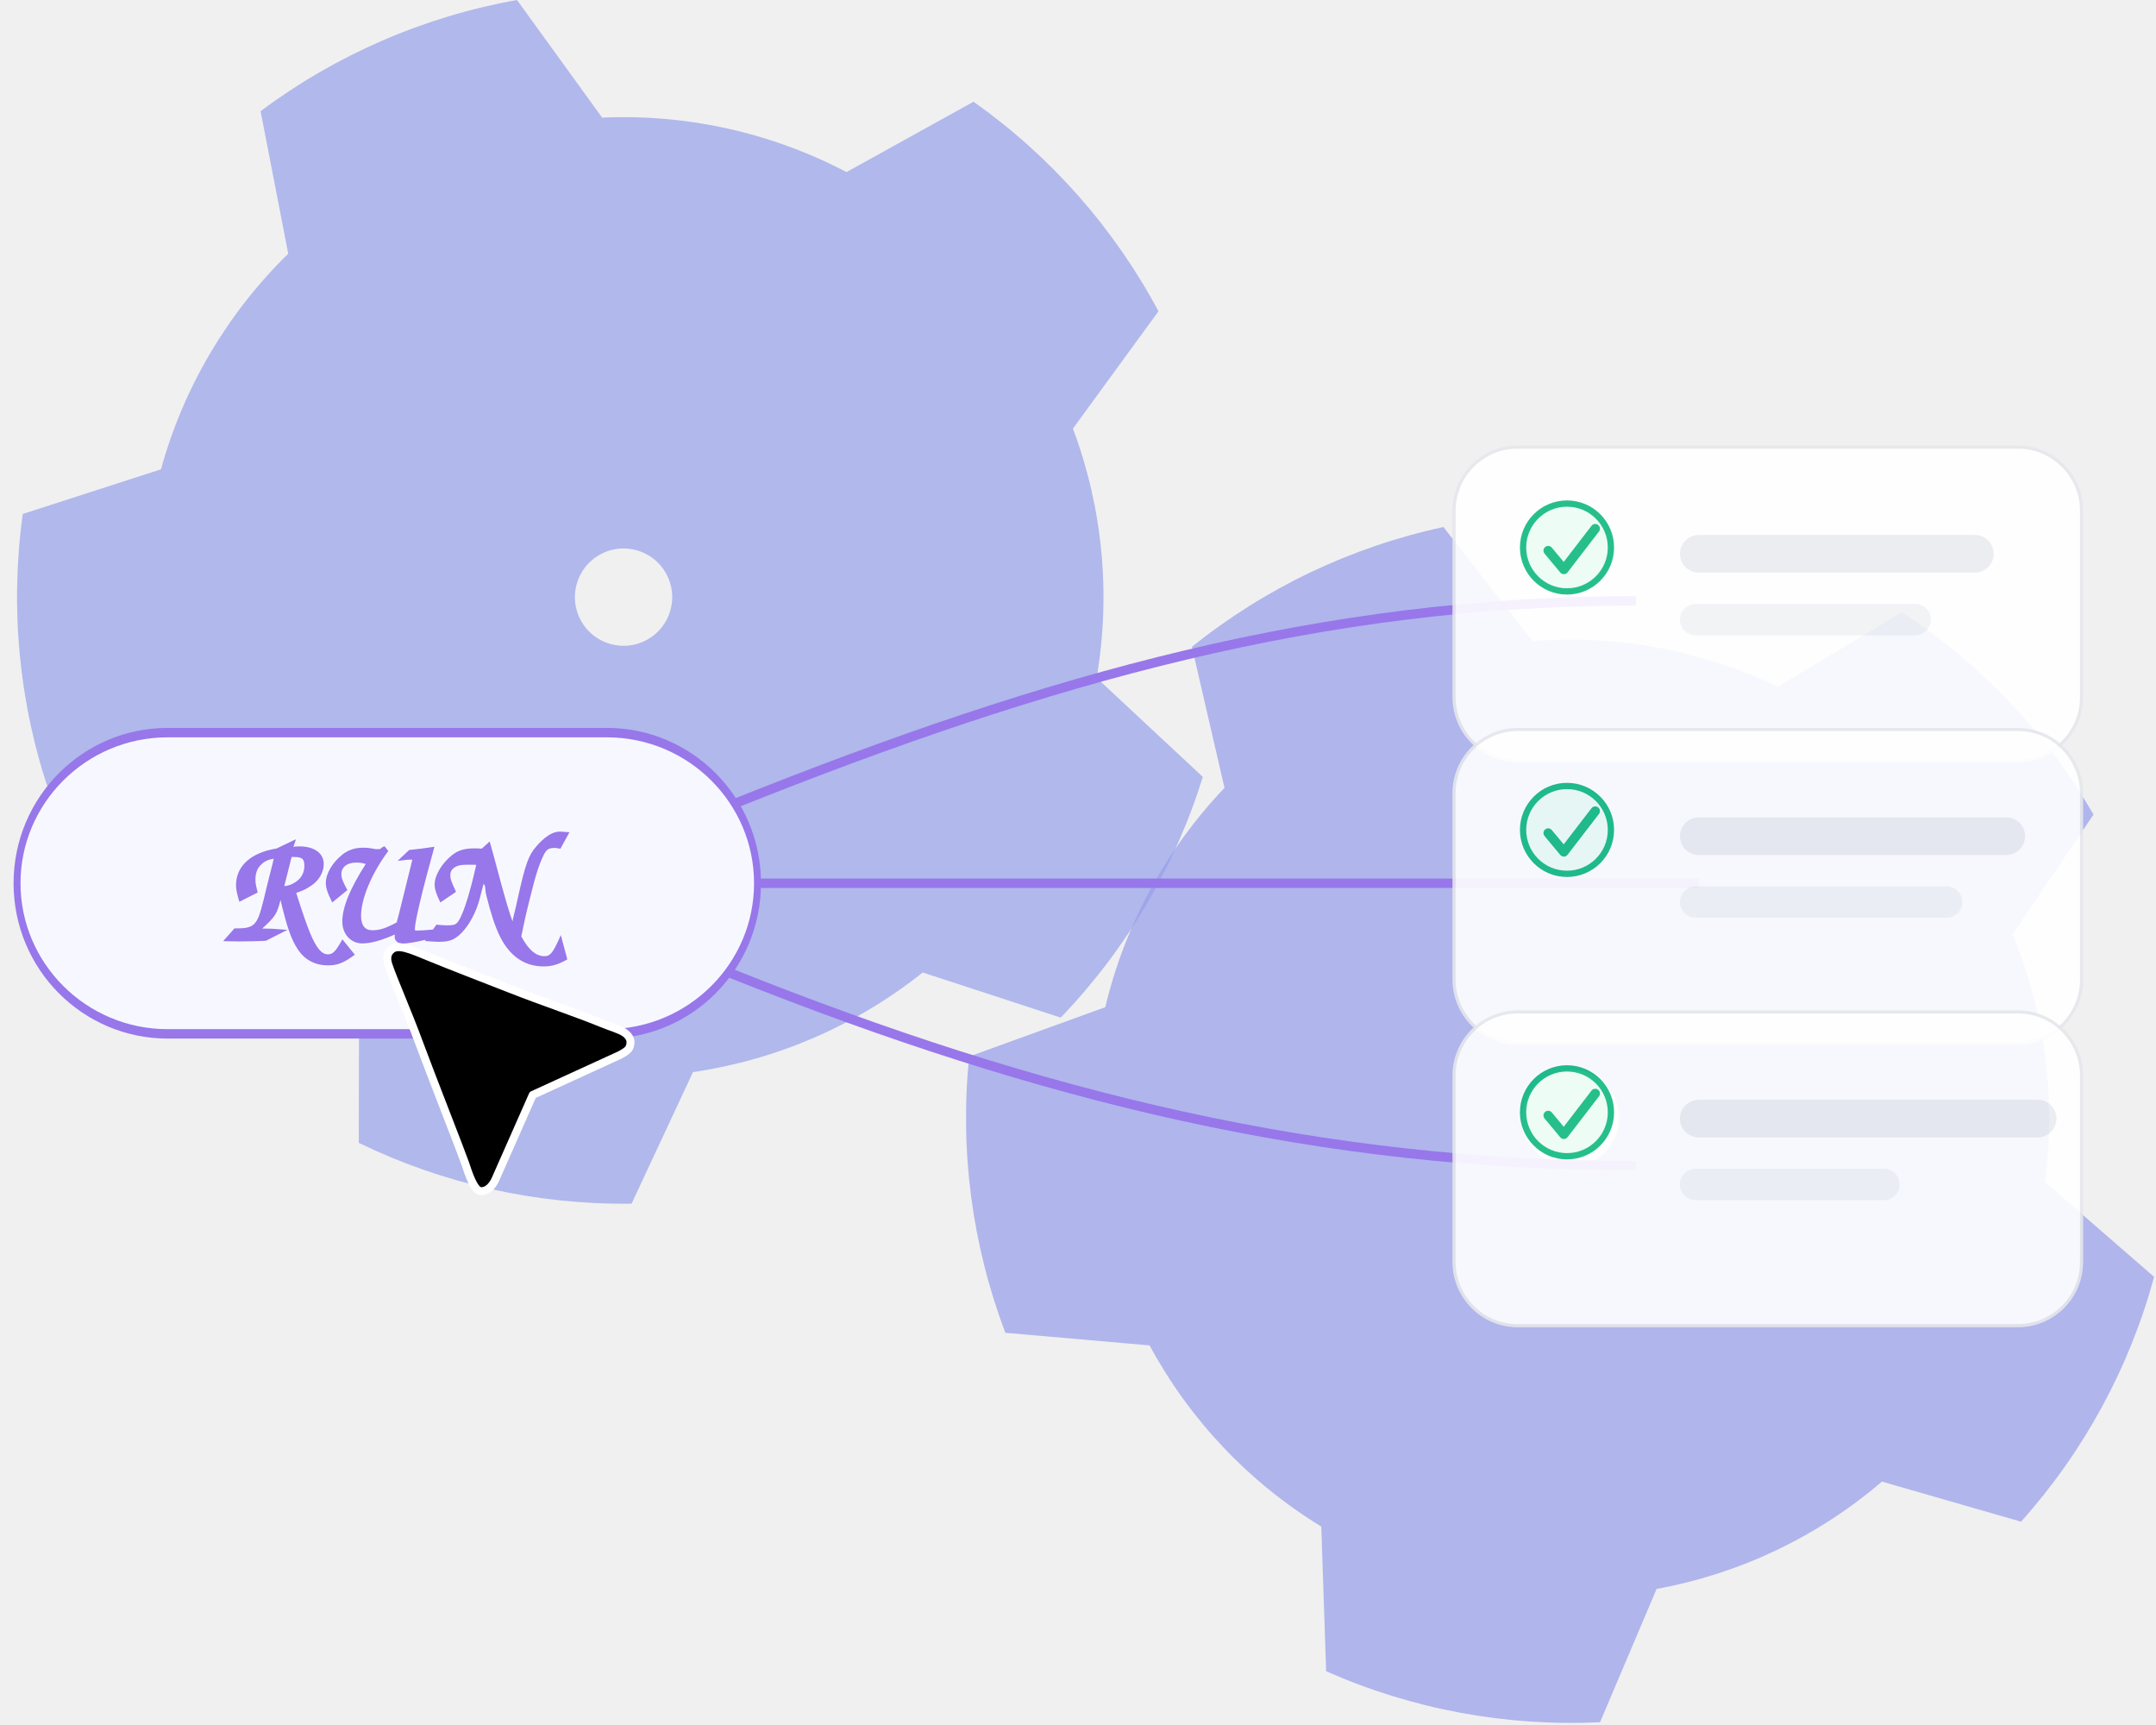
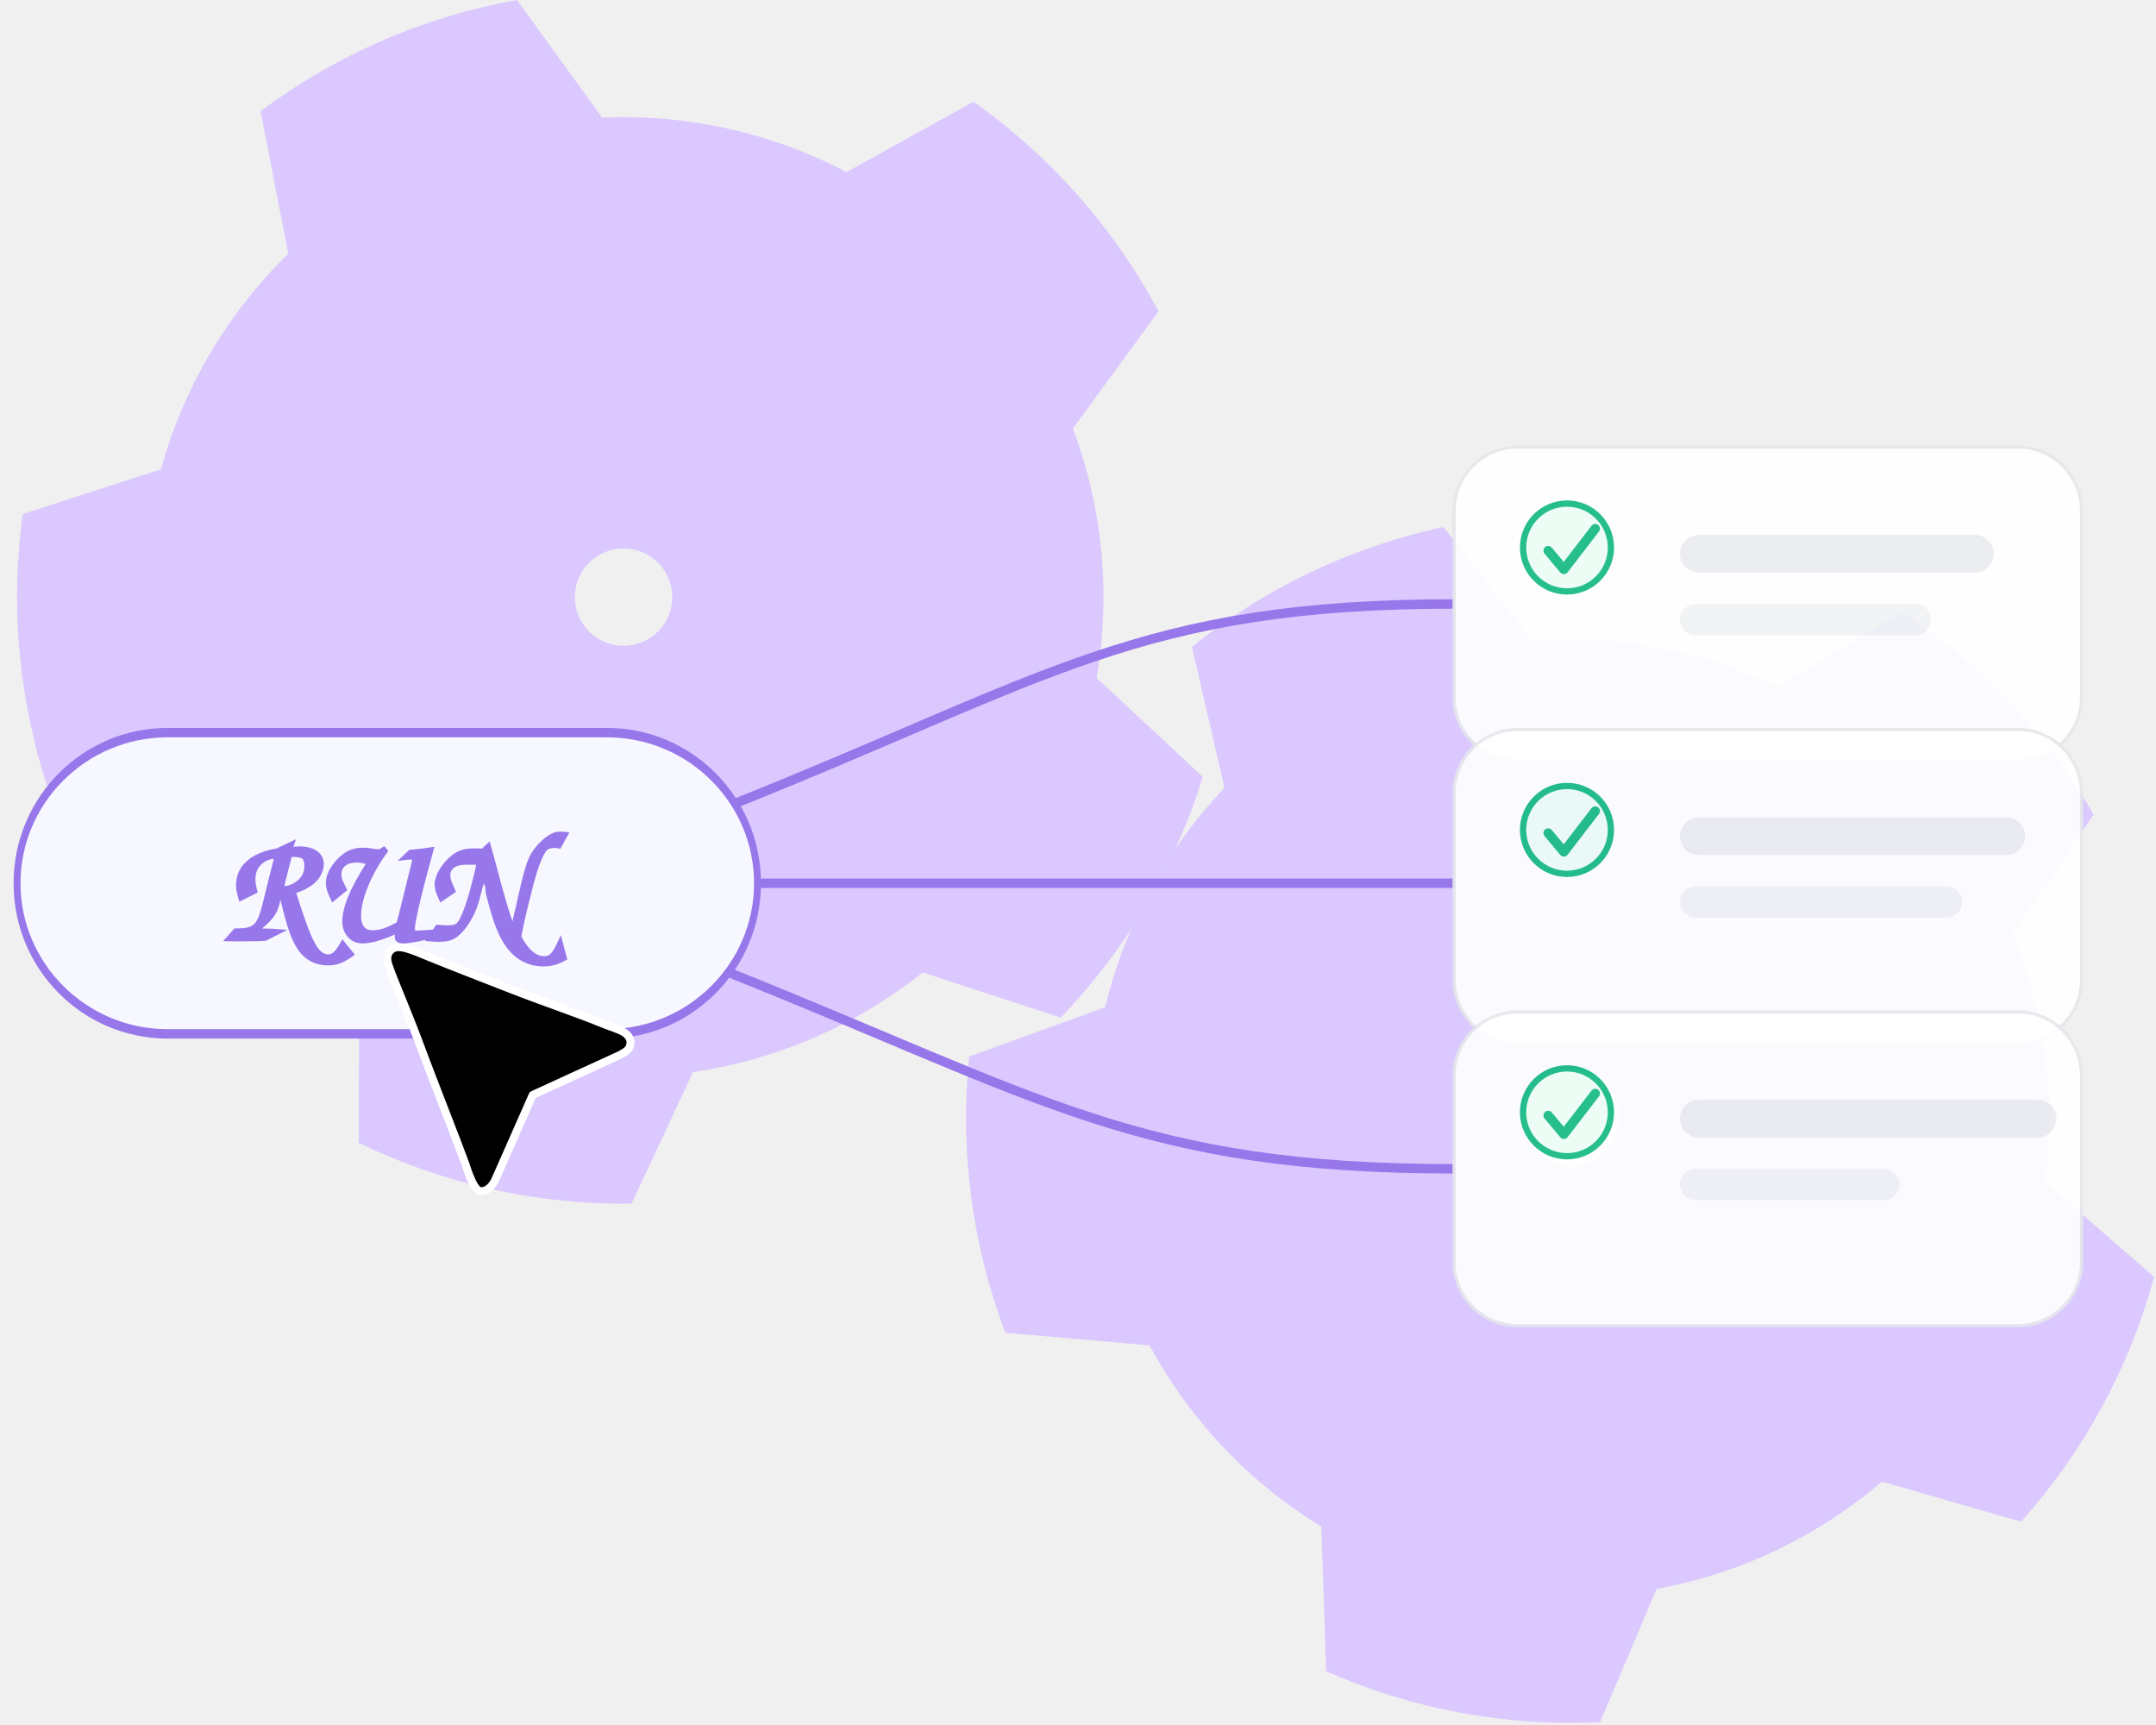
<svg xmlns="http://www.w3.org/2000/svg" width="100%" height="100%" viewBox="0 0 1084 867" version="1.1" xml:space="preserve" style="fill-rule:evenodd;clip-rule:evenodd;">
  <g transform="matrix(1,0,0,1,-12.428,-94.3917)">
    <g id="EasyToUse">
      <g transform="matrix(2.23823,-0.970342,0.970342,2.23823,-426.431,106.559)">
-         <path d="M264.799,109.363l6.455,29.22c16.354,6.238 30.759,16.704 41.746,30.33l29.785,-2.89c10.116,16.625 16.21,35.382 17.798,54.778l-25.795,15.169c-0.879,17.481 -6.382,34.416 -15.946,49.076l11.953,27.433c-12.685,14.759 -28.641,26.351 -46.597,33.855l-22.397,-19.845c-16.898,4.565 -34.704,4.565 -51.602,-0l-22.397,19.845c-17.956,-7.504 -33.912,-19.096 -46.597,-33.855l11.953,-27.433c-9.564,-14.66 -15.067,-31.595 -15.946,-49.076l-25.795,-15.169c1.588,-19.396 7.682,-38.153 17.798,-54.778l29.785,2.89c10.987,-13.626 25.392,-24.092 41.746,-30.33l6.455,-29.22c18.938,-4.484 38.66,-4.484 57.598,-0Zm-28.799,111.602c5.538,0 10.035,4.497 10.035,10.035c-0,5.538 -4.497,10.035 -10.035,10.035c-5.538,-0 -10.035,-4.497 -10.035,-10.035c0,-5.538 4.497,-10.035 10.035,-10.035Z" style="fill:rgb(151,162,234);fill-opacity:0.72;" />
+         <path d="M264.799,109.363l6.455,29.22c16.354,6.238 30.759,16.704 41.746,30.33l29.785,-2.89c10.116,16.625 16.21,35.382 17.798,54.778l-25.795,15.169c-0.879,17.481 -6.382,34.416 -15.946,49.076l11.953,27.433c-12.685,14.759 -28.641,26.351 -46.597,33.855l-22.397,-19.845c-16.898,4.565 -34.704,4.565 -51.602,-0l-22.397,19.845c-17.956,-7.504 -33.912,-19.096 -46.597,-33.855l11.953,-27.433c-9.564,-14.66 -15.067,-31.595 -15.946,-49.076l-25.795,-15.169c1.588,-19.396 7.682,-38.153 17.798,-54.778l29.785,2.89c10.987,-13.626 25.392,-24.092 41.746,-30.33l6.455,-29.22c18.938,-4.484 38.66,-4.484 57.598,-0Zm-28.799,111.602c5.538,0 10.035,4.497 10.035,10.035c-0,5.538 -4.497,10.035 -10.035,10.035c-5.538,-0 -10.035,-4.497 -10.035,-10.035c0,-5.538 4.497,-10.035 10.035,-10.035Z" style="fill:rgb(218,200,255);" />
      </g>
      <g transform="matrix(2.19571,-1.04569,1.04569,2.19571,42.3929,396.112)">
-         <path d="M264.799,109.363l6.455,29.22c16.354,6.238 30.759,16.704 41.746,30.33l29.785,-2.89c10.116,16.625 16.21,35.382 17.798,54.778l-25.795,15.169c-0.879,17.481 -6.382,34.416 -15.946,49.076l11.953,27.433c-12.685,14.759 -28.641,26.351 -46.597,33.855l-22.397,-19.845c-16.898,4.565 -34.704,4.565 -51.602,-0l-22.397,19.845c-17.956,-7.504 -33.912,-19.096 -46.597,-33.855l11.953,-27.433c-9.564,-14.66 -15.067,-31.595 -15.946,-49.076l-25.795,-15.169c1.588,-19.396 7.682,-38.153 17.798,-54.778l29.785,2.89c10.987,-13.626 25.392,-24.092 41.746,-30.33l6.455,-29.22c18.938,-4.484 38.66,-4.484 57.598,-0Zm-28.799,111.602c5.538,0 10.035,4.497 10.035,10.035c-0,5.538 -4.497,10.035 -10.035,10.035c-5.538,-0 -10.035,-4.497 -10.035,-10.035c0,-5.538 4.497,-10.035 10.035,-10.035Z" style="fill:rgb(151,159,234);fill-opacity:0.72;" />
+         <path d="M264.799,109.363l6.455,29.22c16.354,6.238 30.759,16.704 41.746,30.33l29.785,-2.89c10.116,16.625 16.21,35.382 17.798,54.778l-25.795,15.169c-0.879,17.481 -6.382,34.416 -15.946,49.076l11.953,27.433c-12.685,14.759 -28.641,26.351 -46.597,33.855l-22.397,-19.845c-16.898,4.565 -34.704,4.565 -51.602,-0l-22.397,19.845c-17.956,-7.504 -33.912,-19.096 -46.597,-33.855l11.953,-27.433c-9.564,-14.66 -15.067,-31.595 -15.946,-49.076l-25.795,-15.169c1.588,-19.396 7.682,-38.153 17.798,-54.778l29.785,2.89c10.987,-13.626 25.392,-24.092 41.746,-30.33l6.455,-29.22c18.938,-4.484 38.66,-4.484 57.598,-0Zm-28.799,111.602c5.538,0 10.035,4.497 10.035,10.035c-0,5.538 -4.497,10.035 -10.035,10.035c-5.538,-0 -10.035,-4.497 -10.035,-10.035c0,-5.538 4.497,-10.035 10.035,-10.035Z" style="fill:rgb(218,200,255);" />
      </g>
      <g id="Easy-To-Use">
        <g transform="matrix(1.57751,0,0,1.57751,21,462.702)">
          <g transform="matrix(0.7375,0,0,1,0,0)">
            <path d="M320,48c0,26.492 -29.163,48 -65.085,48l-189.83,0c-35.922,0 -65.085,-21.508 -65.085,-48c0,-26.492 29.163,-48 65.085,-48l189.83,0c35.922,0 65.085,21.508 65.085,48Z" style="fill:rgb(247,248,255);stroke:rgb(151,119,234);stroke-width:3px;" />
          </g>
          <g transform="matrix(2.71173,0,0,2.71173,118.413,66.5415)">
            <g transform="matrix(18,0,0,18,19.7095,0)">
                        </g>
            <text x="-19.709px" y="0px" style="font-family:'ComicSansMS-Bold', 'Comic Sans MS', cursive;font-weight:700;font-size:18px;fill:rgb(151,119,234);">RUN</text>
          </g>
        </g>
        <g transform="matrix(1.57751,0,0,1.57751,-269.261,207.146)">
-           <path d="M413,184.5c100,-40 187,-64.5 287,-64.5" style="fill:none;fill-rule:nonzero;stroke:rgb(151,119,234);stroke-width:3px;" />
+           <path d="M413,184.5c100,-40 129,-63.5 229,-63.5" style="fill:none;fill-rule:nonzero;stroke:rgb(151,119,234);stroke-width:3px;" />
        </g>
        <g transform="matrix(1.57751,0,0,1.57751,-269.261,207.146)">
-           <path d="M420,210l300,0" style="fill:none;fill-rule:nonzero;stroke:rgb(151,119,234);stroke-width:3px;" />
+           <path d="M420,210l222,-0" style="fill:none;fill-rule:nonzero;stroke:rgb(151,119,234);stroke-width:3px;" />
        </g>
        <g transform="matrix(1.57751,0,0,1.57751,-269.261,207.146)">
-           <path d="M411,238.5c100,40 189,61.5 289,61.5" style="fill:none;fill-rule:nonzero;stroke:rgb(151,119,234);stroke-width:3px;" />
+           <path d="M411,238.5c100,40 131,62.5 231,62.5" style="fill:none;fill-rule:nonzero;stroke:rgb(151,119,234);stroke-width:3px;" />
        </g>
        <g transform="matrix(1.57751,0,0,1.57751,743.498,319.149)">
          <g opacity="0.9">
            <path d="M200,20.285l0,59.43c0,11.196 -9.089,20.285 -20.285,20.285l-159.43,0c-11.196,0 -20.285,-9.089 -20.285,-20.285l0,-59.43c0,-11.196 9.089,-20.285 20.285,-20.285l159.43,-0c11.196,-0 20.285,9.089 20.285,20.285Z" style="fill:white;stroke:rgb(229,231,235);stroke-width:1px;" />
            <g id="check" transform="matrix(1,0,0,1,36,32)">
              <circle cx="0" cy="0" r="14" style="fill:rgb(236,253,245);stroke:rgb(16,185,129);stroke-width:2px;" />
              <path d="M-6,1l5,6l10,-13" style="fill:none;fill-rule:nonzero;stroke:rgb(16,185,129);stroke-width:3px;stroke-linecap:round;stroke-linejoin:round;" />
            </g>
            <path d="M172,34c0,3.311 -2.689,6 -6,6l-88,0c-3.311,0 -6,-2.689 -6,-6c0,-3.311 2.689,-6 6,-6l88,0c3.311,0 6,2.689 6,6Z" style="fill:rgb(234,236,239);" />
            <path d="M152,55c0,2.76 -2.24,5 -5,5l-70,0c-2.76,0 -5,-2.24 -5,-5c0,-2.76 2.24,-5 5,-5l70,0c2.76,0 5,2.24 5,5Z" style="fill:rgb(241,243,245);" />
          </g>
        </g>
        <g transform="matrix(1.57751,0,0,1.57751,743.498,461.125)">
          <g opacity="0.9">
            <path d="M200,20.285l0,59.43c0,11.196 -9.089,20.285 -20.285,20.285l-159.43,0c-11.196,0 -20.285,-9.089 -20.285,-20.285l0,-59.43c0,-11.196 9.089,-20.285 20.285,-20.285l159.43,-0c11.196,-0 20.285,9.089 20.285,20.285Z" style="fill:white;stroke:rgb(229,231,235);stroke-width:1px;" />
            <g id="check1" transform="matrix(1,0,0,1,36,32)">
              <circle cx="0" cy="0" r="14" style="fill:rgb(236,253,245);stroke:rgb(16,185,129);stroke-width:2px;" />
              <path d="M-6,1l5,6l10,-13" style="fill:none;fill-rule:nonzero;stroke:rgb(16,185,129);stroke-width:3px;stroke-linecap:round;stroke-linejoin:round;" />
            </g>
            <path d="M182,34c0,3.311 -2.689,6 -6,6l-98,0c-3.311,0 -6,-2.689 -6,-6c0,-3.311 2.689,-6 6,-6l98,0c3.311,0 6,2.689 6,6Z" style="fill:rgb(234,236,239);" />
            <path d="M162,55c0,2.76 -2.24,5 -5,5l-80,0c-2.76,0 -5,-2.24 -5,-5c0,-2.76 2.24,-5 5,-5l80,0c2.76,0 5,2.24 5,5Z" style="fill:rgb(241,243,245);" />
          </g>
        </g>
        <g transform="matrix(1.57751,0,0,1.57751,743.498,603.1)">
          <g opacity="0.9">
            <path d="M200,20.285l0,59.43c0,11.196 -9.089,20.285 -20.285,20.285l-159.43,0c-11.196,0 -20.285,-9.089 -20.285,-20.285l0,-59.43c0,-11.196 9.089,-20.285 20.285,-20.285l159.43,-0c11.196,-0 20.285,9.089 20.285,20.285Z" style="fill:white;stroke:rgb(229,231,235);stroke-width:1px;" />
            <g id="check2" transform="matrix(1,0,0,1,36,32)">
              <circle cx="0" cy="0" r="14" style="fill:rgb(236,253,245);stroke:rgb(16,185,129);stroke-width:2px;" />
              <path d="M-6,1l5,6l10,-13" style="fill:none;fill-rule:nonzero;stroke:rgb(16,185,129);stroke-width:3px;stroke-linecap:round;stroke-linejoin:round;" />
            </g>
            <path d="M192,34c0,3.311 -2.689,6 -6,6l-108,0c-3.311,0 -6,-2.689 -6,-6c0,-3.311 2.689,-6 6,-6l108,0c3.311,0 6,2.689 6,6Z" style="fill:rgb(234,236,239);" />
            <path d="M142,55c0,2.76 -2.24,5 -5,5l-60,0c-2.76,0 -5,-2.24 -5,-5c0,-2.76 2.24,-5 5,-5l60,0c2.76,0 5,2.24 5,5Z" style="fill:rgb(241,243,245);" />
          </g>
        </g>
        <g transform="matrix(0.280913,0,0,0.280913,128.577,415.901)">
          <path d="M446,987c10.429,1.722 21.676,-7.143 28.089,-22.769l65.911,-149.231l155.707,-71.316c15.275,-8.034 19.315,-12.463 19.293,-23.684c-0.01,-5.037 -3.528,-11.839 -11.109,-16.676c-9.312,-5.942 -24.244,-9.938 -40.116,-16.487c-42.758,-17.643 -104.418,-38.101 -166.775,-62.612c-49.822,-19.584 -101.203,-39.159 -138.758,-54.622c-36.909,-15.198 -59.11,-25.325 -71.242,-14.603c-2.919,2.58 -11.184,9.68 -5.17,27.418c9.977,29.43 33.396,81.384 55.645,141.711c19.101,51.794 75.445,195.169 81.366,212.648c5.845,17.254 15.574,48.311 27.159,50.223Z" style="stroke:white;stroke-width:14.24px;stroke-linecap:round;stroke-linejoin:round;stroke-miterlimit:1.5;" />
        </g>
      </g>
    </g>
  </g>
</svg>
